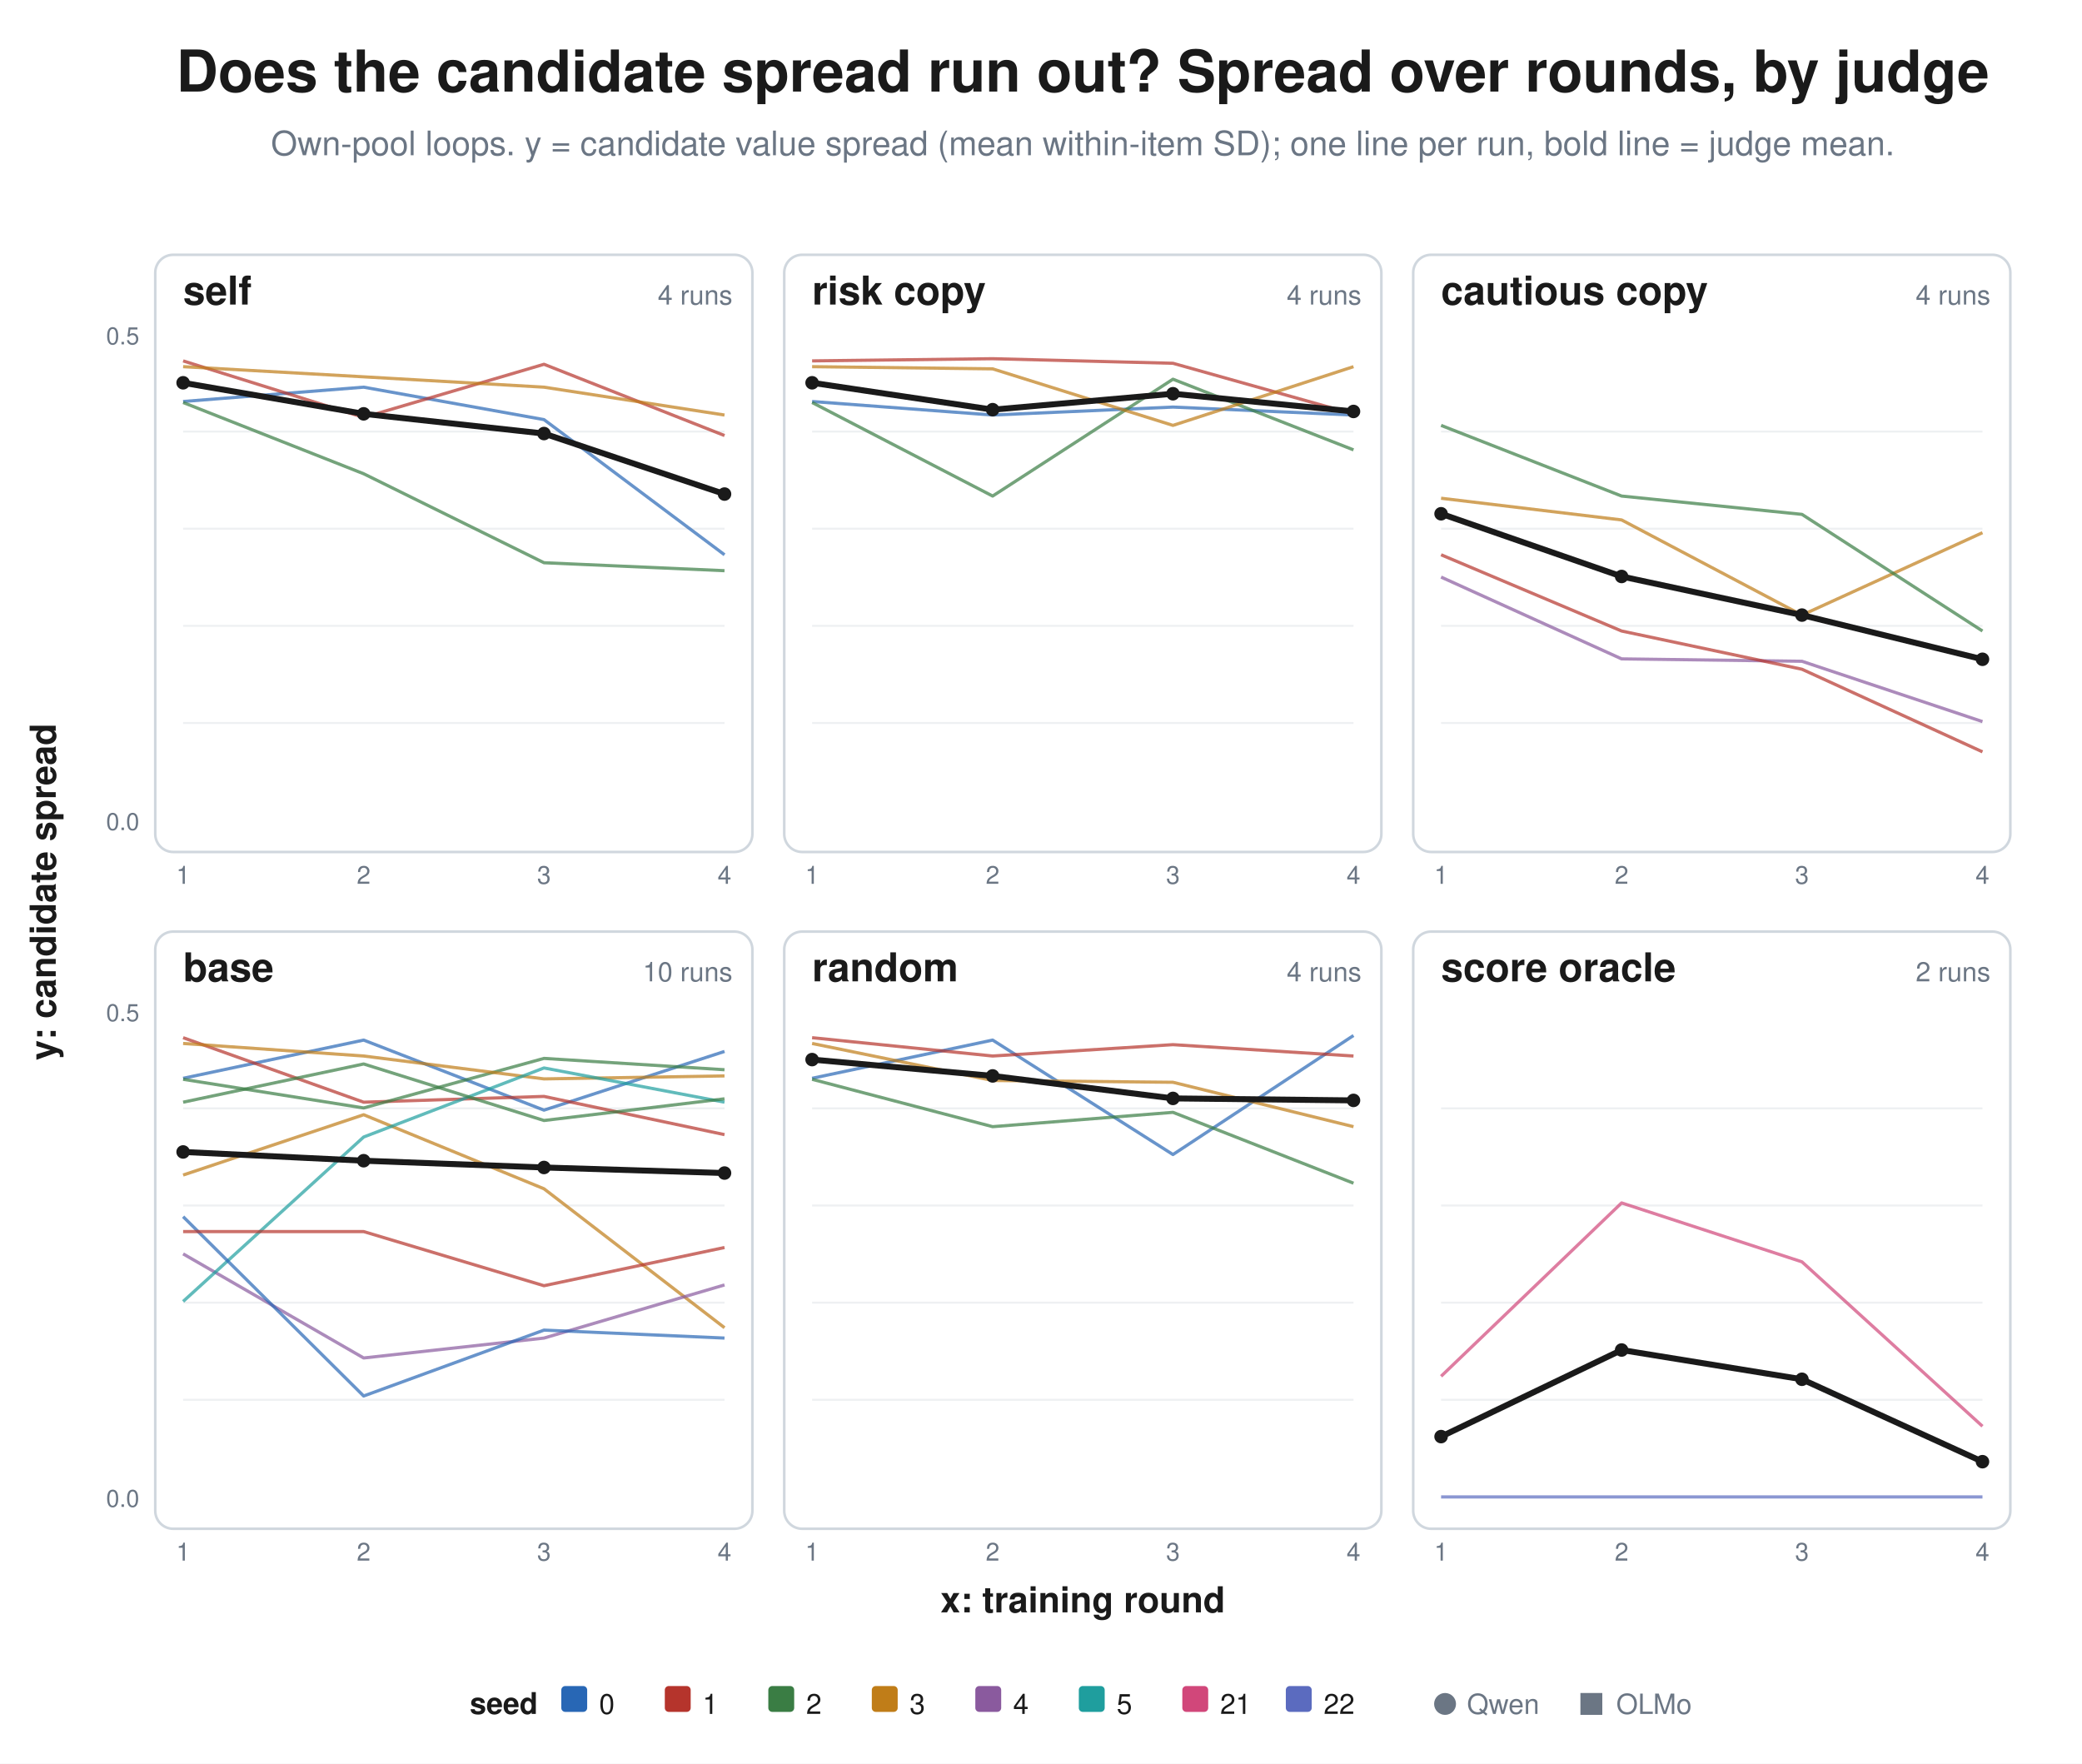
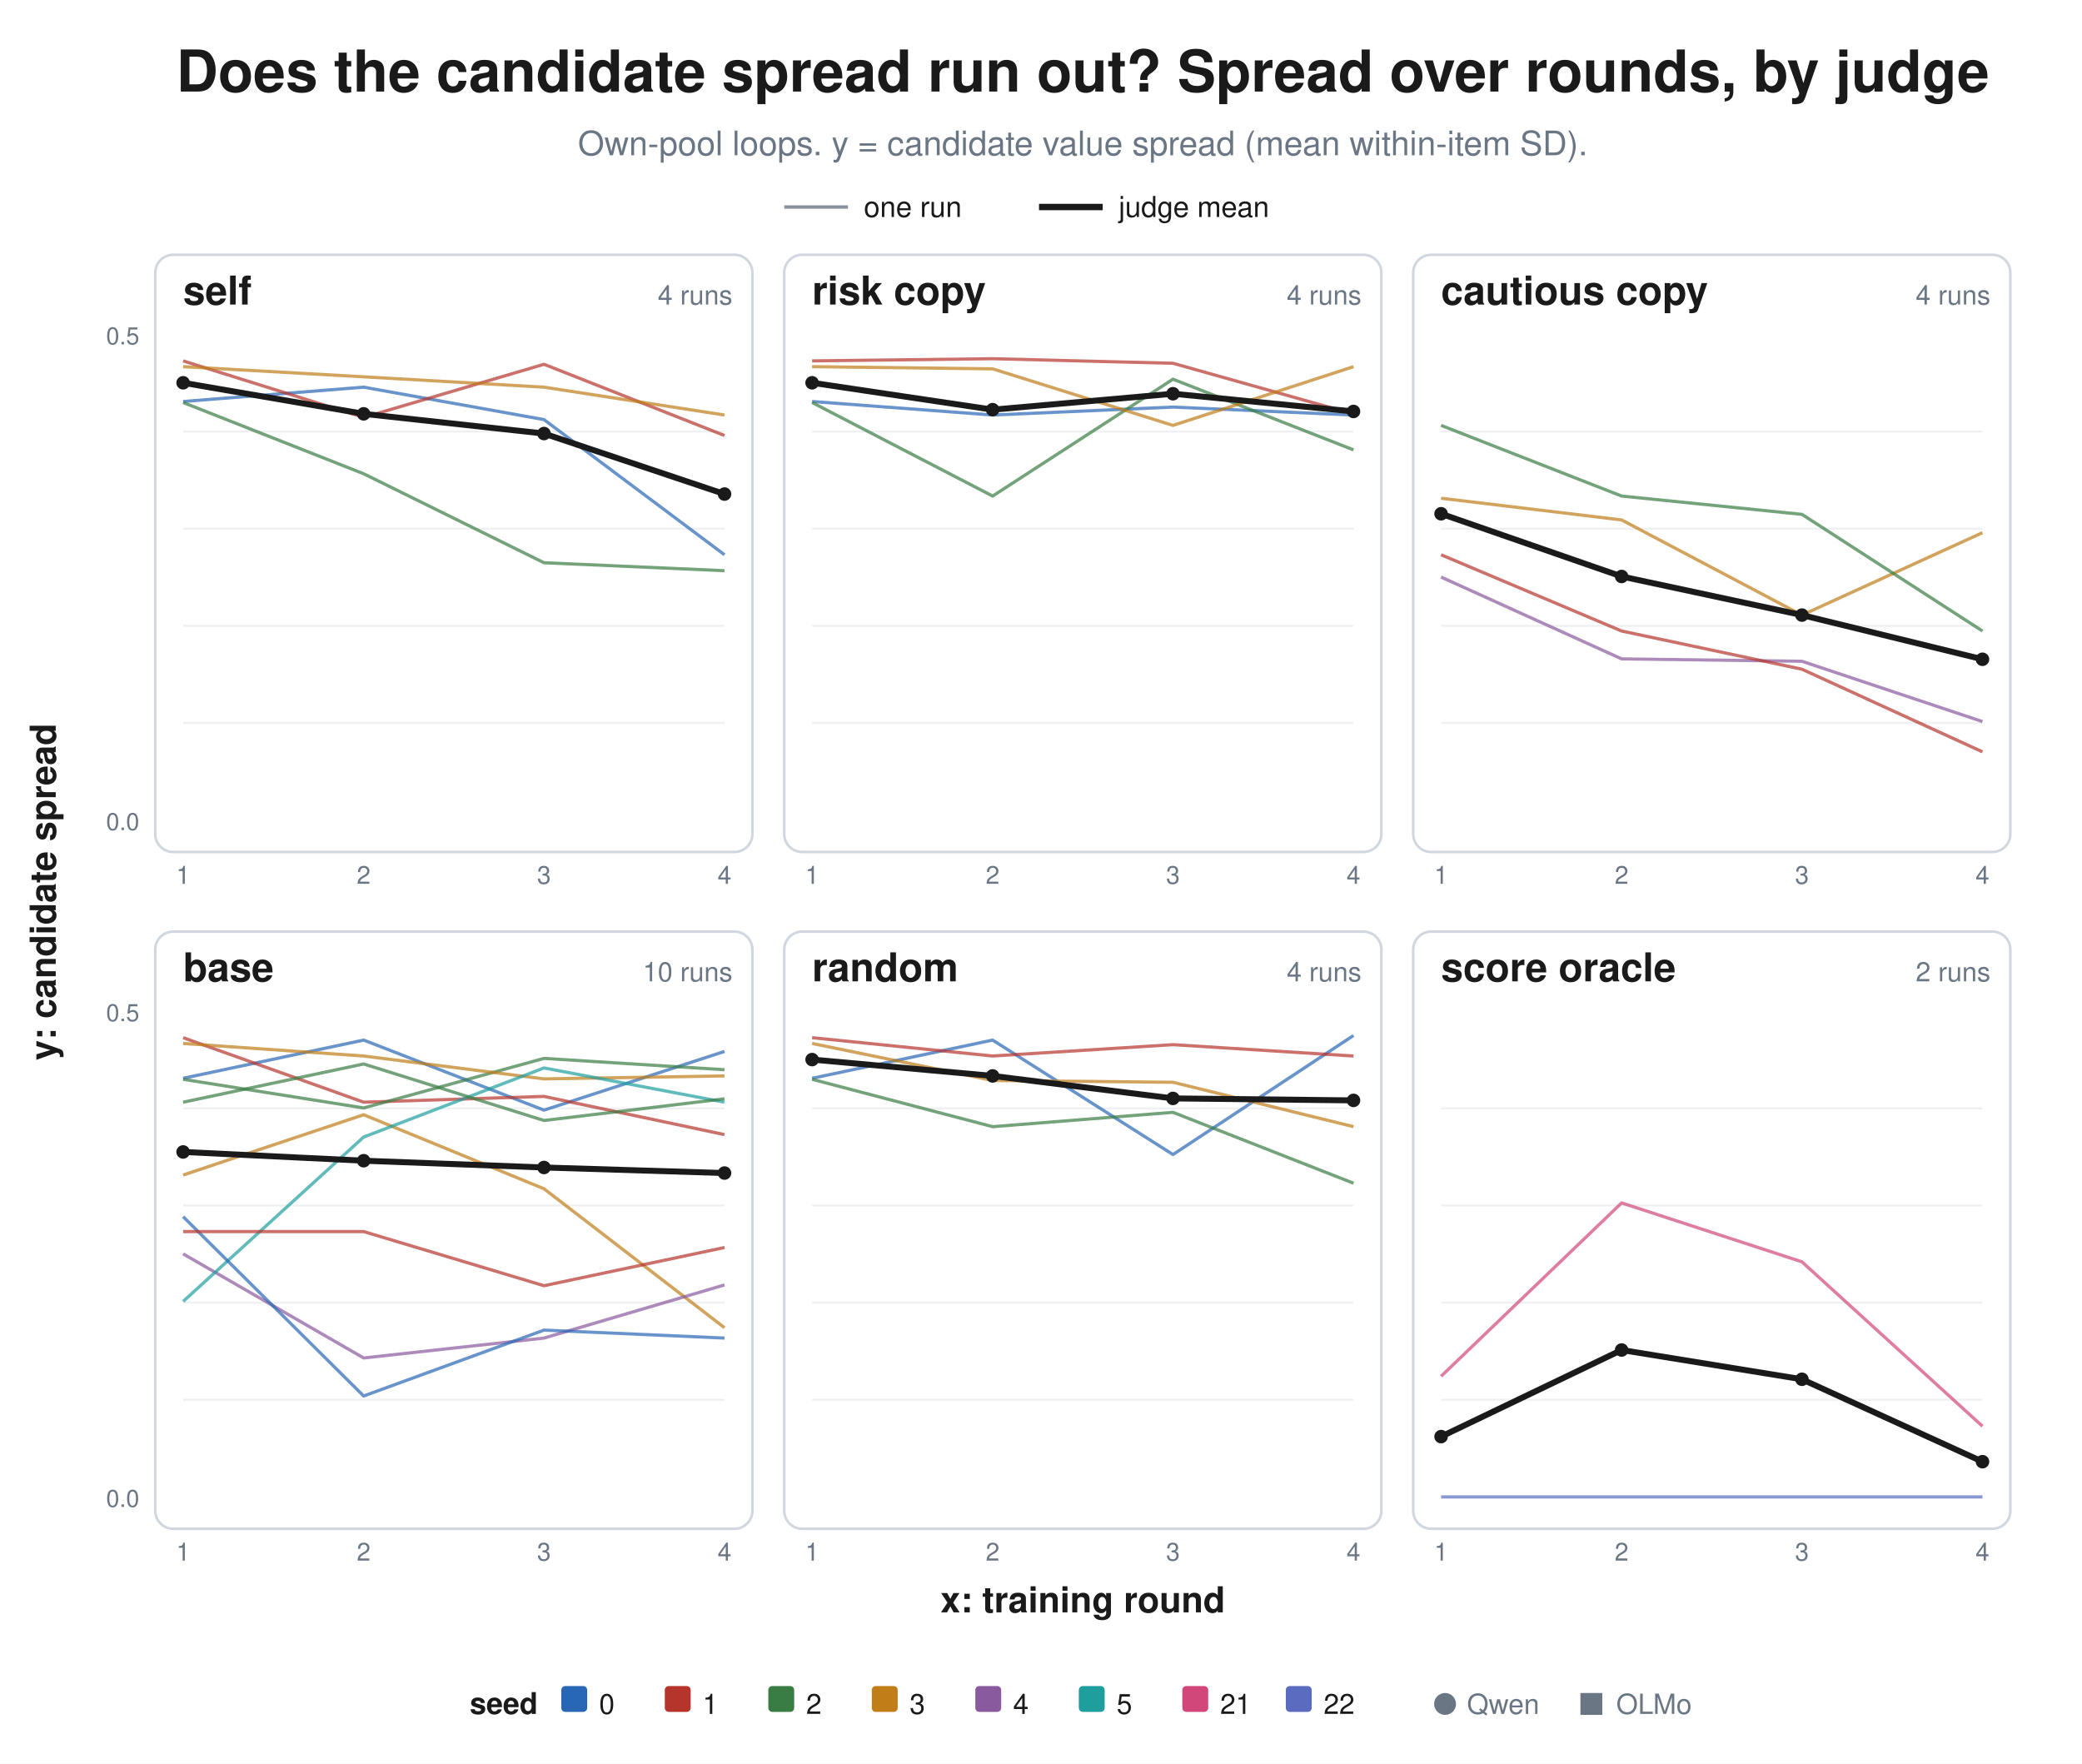
<svg xmlns="http://www.w3.org/2000/svg" viewBox="0 0 1046 886" font-family="Helvetica, Arial, sans-serif">
  <rect width="1046" height="886" fill="white" />
  <text x="544.0" y="46.0" text-anchor="middle" font-family="Helvetica, Arial, sans-serif" font-size="29" font-weight="bold" fill="#1a1a1a">Does the candidate spread run out? Spread over rounds, by judge</text>
-   <text x="544.0" y="78.0" text-anchor="middle" font-family="Helvetica, Arial, sans-serif" font-size="17" font-weight="normal" fill="#6b7684">Own-pool loops. y = candidate value spread (mean within-item SD); one line per run, bold line = judge mean.</text>
+   <text x="544.0" y="78.0" text-anchor="middle" font-family="Helvetica, Arial, sans-serif" font-size="17" font-weight="normal" fill="#6b7684">Own-pool loops. y = candidate value spread (mean within-item SD).</text>
+   <polyline points="394.0,104.0 426.0,104.0" fill="none" stroke="#6b7684" stroke-width="1.7" stroke-opacity="0.8" stroke-linejoin="round" />
+   <text x="434.0" y="109.0" text-anchor="start" font-family="Helvetica, Arial, sans-serif" font-size="14.5" font-weight="normal" fill="#1a1a1a">one run</text>
+   <polyline points="522.0,104.0 554.0,104.0" fill="none" stroke="#1a1a1a" stroke-width="3.2" stroke-opacity="1.0" stroke-linejoin="round" />
+   <text x="562.0" y="109.0" text-anchor="start" font-family="Helvetica, Arial, sans-serif" font-size="14.5" font-weight="normal" fill="#1a1a1a">judge mean</text>
  <rect x="78" y="128" width="300" height="300" rx="9" fill="white" stroke="#d0d7de" stroke-width="1.3" />
  <text x="92.0" y="153.0" text-anchor="start" font-family="Helvetica, Arial, sans-serif" font-size="20" font-weight="bold" fill="#1a1a1a">self</text>
  <text x="368.0" y="153.0" text-anchor="end" font-family="Helvetica, Arial, sans-serif" font-size="13.5" font-weight="normal" fill="#6b7684">4 runs</text>
  <line x1="92" y1="363.2" x2="364" y2="363.2" stroke="#eef0f2" stroke-width="1" />
  <line x1="92" y1="314.4" x2="364" y2="314.4" stroke="#eef0f2" stroke-width="1" />
  <line x1="92" y1="265.6" x2="364" y2="265.6" stroke="#eef0f2" stroke-width="1" />
  <line x1="92" y1="216.8" x2="364" y2="216.8" stroke="#eef0f2" stroke-width="1" />
  <polyline points="92.0,201.7 182.7,194.5 273.3,210.8 364.0,278.7" fill="none" stroke="#2867b5" stroke-width="1.6" stroke-opacity="0.7" stroke-linejoin="round" />
  <polyline points="92.0,181.3 182.7,209.7 273.3,183.0 364.0,218.8" fill="none" stroke="#b5342c" stroke-width="1.6" stroke-opacity="0.7" stroke-linejoin="round" />
  <polyline points="92.0,202.2 182.7,238.0 273.3,282.7 364.0,286.7" fill="none" stroke="#3a7d44" stroke-width="1.6" stroke-opacity="0.7" stroke-linejoin="round" />
  <polyline points="92.0,184.2 182.7,189.3 273.3,194.5 364.0,208.5" fill="none" stroke="#c07d18" stroke-width="1.6" stroke-opacity="0.7" stroke-linejoin="round" />
  <polyline points="92.0,192.3 182.7,207.9 273.3,217.8 364.0,248.2" fill="none" stroke="#1a1a1a" stroke-width="3.0" stroke-opacity="1.0" stroke-linejoin="round" />
  <circle cx="92.0" cy="192.3" r="3.4" fill="#1a1a1a" />
  <circle cx="182.7" cy="207.9" r="3.4" fill="#1a1a1a" />
  <circle cx="273.3" cy="217.8" r="3.4" fill="#1a1a1a" />
  <circle cx="364.0" cy="248.2" r="3.4" fill="#1a1a1a" />
  <rect x="394" y="128" width="300" height="300" rx="9" fill="white" stroke="#d0d7de" stroke-width="1.3" />
  <text x="408.0" y="153.0" text-anchor="start" font-family="Helvetica, Arial, sans-serif" font-size="20" font-weight="bold" fill="#1a1a1a">risk copy</text>
  <text x="684.0" y="153.0" text-anchor="end" font-family="Helvetica, Arial, sans-serif" font-size="13.5" font-weight="normal" fill="#6b7684">4 runs</text>
  <line x1="408" y1="363.2" x2="680" y2="363.2" stroke="#eef0f2" stroke-width="1" />
  <line x1="408" y1="314.4" x2="680" y2="314.4" stroke="#eef0f2" stroke-width="1" />
  <line x1="408" y1="265.6" x2="680" y2="265.6" stroke="#eef0f2" stroke-width="1" />
  <line x1="408" y1="216.8" x2="680" y2="216.8" stroke="#eef0f2" stroke-width="1" />
  <polyline points="408.0,201.7 498.7,208.5 589.3,204.5 680.0,208.5" fill="none" stroke="#2867b5" stroke-width="1.6" stroke-opacity="0.7" stroke-linejoin="round" />
  <polyline points="408.0,181.3 498.7,180.2 589.3,182.5 680.0,208.0" fill="none" stroke="#b5342c" stroke-width="1.6" stroke-opacity="0.7" stroke-linejoin="round" />
  <polyline points="408.0,202.2 498.7,249.2 589.3,190.5 680.0,226.0" fill="none" stroke="#3a7d44" stroke-width="1.6" stroke-opacity="0.7" stroke-linejoin="round" />
  <polyline points="408.0,184.2 498.7,185.3 589.3,213.7 680.0,184.2" fill="none" stroke="#c07d18" stroke-width="1.6" stroke-opacity="0.7" stroke-linejoin="round" />
  <polyline points="408.0,192.3 498.7,205.8 589.3,197.8 680.0,206.7" fill="none" stroke="#1a1a1a" stroke-width="3.0" stroke-opacity="1.0" stroke-linejoin="round" />
  <circle cx="408.0" cy="192.3" r="3.4" fill="#1a1a1a" />
  <circle cx="498.7" cy="205.8" r="3.4" fill="#1a1a1a" />
  <circle cx="589.3" cy="197.8" r="3.4" fill="#1a1a1a" />
  <circle cx="680.0" cy="206.7" r="3.4" fill="#1a1a1a" />
  <rect x="710" y="128" width="300" height="300" rx="9" fill="white" stroke="#d0d7de" stroke-width="1.3" />
  <text x="724.0" y="153.0" text-anchor="start" font-family="Helvetica, Arial, sans-serif" font-size="20" font-weight="bold" fill="#1a1a1a">cautious copy</text>
  <text x="1000.0" y="153.0" text-anchor="end" font-family="Helvetica, Arial, sans-serif" font-size="13.5" font-weight="normal" fill="#6b7684">4 runs</text>
  <line x1="724" y1="363.2" x2="996" y2="363.2" stroke="#eef0f2" stroke-width="1" />
  <line x1="724" y1="314.4" x2="996" y2="314.4" stroke="#eef0f2" stroke-width="1" />
  <line x1="724" y1="265.6" x2="996" y2="265.6" stroke="#eef0f2" stroke-width="1" />
  <line x1="724" y1="216.8" x2="996" y2="216.8" stroke="#eef0f2" stroke-width="1" />
  <polyline points="724.0,250.3 814.7,261.2 905.3,309.0 996.0,267.6" fill="none" stroke="#c07d18" stroke-width="1.6" stroke-opacity="0.7" stroke-linejoin="round" />
  <polyline points="724.0,289.9 814.7,331.0 905.3,332.2 996.0,362.5" fill="none" stroke="#8a5a9e" stroke-width="1.6" stroke-opacity="0.7" stroke-linejoin="round" />
  <polyline points="724.0,278.7 814.7,317.0 905.3,336.2 996.0,377.7" fill="none" stroke="#b5342c" stroke-width="1.6" stroke-opacity="0.7" stroke-linejoin="round" />
  <polyline points="724.0,213.7 814.7,249.2 905.3,258.4 996.0,317.0" fill="none" stroke="#3a7d44" stroke-width="1.6" stroke-opacity="0.7" stroke-linejoin="round" />
  <polyline points="724.0,258.1 814.7,289.6 905.3,309.0 996.0,331.2" fill="none" stroke="#1a1a1a" stroke-width="3.0" stroke-opacity="1.0" stroke-linejoin="round" />
  <circle cx="724.0" cy="258.1" r="3.4" fill="#1a1a1a" />
  <circle cx="814.7" cy="289.6" r="3.4" fill="#1a1a1a" />
  <circle cx="905.3" cy="309.0" r="3.4" fill="#1a1a1a" />
  <circle cx="996.0" cy="331.2" r="3.4" fill="#1a1a1a" />
  <rect x="78" y="468" width="300" height="300" rx="9" fill="white" stroke="#d0d7de" stroke-width="1.3" />
  <text x="92.0" y="493.0" text-anchor="start" font-family="Helvetica, Arial, sans-serif" font-size="20" font-weight="bold" fill="#1a1a1a">base</text>
  <text x="368.0" y="493.0" text-anchor="end" font-family="Helvetica, Arial, sans-serif" font-size="13.5" font-weight="normal" fill="#6b7684">10 runs</text>
  <line x1="92" y1="703.2" x2="364" y2="703.2" stroke="#eef0f2" stroke-width="1" />
  <line x1="92" y1="654.4" x2="364" y2="654.4" stroke="#eef0f2" stroke-width="1" />
  <line x1="92" y1="605.6" x2="364" y2="605.6" stroke="#eef0f2" stroke-width="1" />
  <line x1="92" y1="556.8" x2="364" y2="556.8" stroke="#eef0f2" stroke-width="1" />
  <polyline points="92.0,541.7 182.7,522.5 273.3,557.7 364.0,528.2" fill="none" stroke="#2867b5" stroke-width="1.6" stroke-opacity="0.7" stroke-linejoin="round" />
  <polyline points="92.0,521.3 182.7,553.7 273.3,550.8 364.0,570.0" fill="none" stroke="#b5342c" stroke-width="1.6" stroke-opacity="0.7" stroke-linejoin="round" />
  <polyline points="92.0,542.2 182.7,556.6 273.3,531.7 364.0,537.4" fill="none" stroke="#3a7d44" stroke-width="1.6" stroke-opacity="0.7" stroke-linejoin="round" />
  <polyline points="92.0,524.2 182.7,530.5 273.3,542.0 364.0,540.5" fill="none" stroke="#c07d18" stroke-width="1.6" stroke-opacity="0.7" stroke-linejoin="round" />
  <polyline points="92.0,590.3 182.7,560.0 273.3,597.2 364.0,667.0" fill="none" stroke="#c07d18" stroke-width="1.6" stroke-opacity="0.7" stroke-linejoin="round" />
  <polyline points="92.0,629.9 182.7,682.2 273.3,672.2 364.0,645.5" fill="none" stroke="#8a5a9e" stroke-width="1.6" stroke-opacity="0.7" stroke-linejoin="round" />
  <polyline points="92.0,653.8 182.7,571.2 273.3,536.5 364.0,553.7" fill="none" stroke="#1f9e9e" stroke-width="1.6" stroke-opacity="0.7" stroke-linejoin="round" />
  <polyline points="92.0,611.2 182.7,701.3 273.3,668.2 364.0,672.2" fill="none" stroke="#2867b5" stroke-width="1.6" stroke-opacity="0.7" stroke-linejoin="round" />
  <polyline points="92.0,618.7 182.7,618.7 273.3,645.9 364.0,626.7" fill="none" stroke="#b5342c" stroke-width="1.6" stroke-opacity="0.7" stroke-linejoin="round" />
  <polyline points="92.0,553.7 182.7,534.5 273.3,562.9 364.0,552.0" fill="none" stroke="#3a7d44" stroke-width="1.6" stroke-opacity="0.7" stroke-linejoin="round" />
  <polyline points="92.0,578.7 182.7,583.1 273.3,586.5 364.0,589.3" fill="none" stroke="#1a1a1a" stroke-width="3.0" stroke-opacity="1.0" stroke-linejoin="round" />
  <circle cx="92.0" cy="578.7" r="3.4" fill="#1a1a1a" />
  <circle cx="182.7" cy="583.1" r="3.4" fill="#1a1a1a" />
  <circle cx="273.3" cy="586.5" r="3.4" fill="#1a1a1a" />
  <circle cx="364.0" cy="589.3" r="3.4" fill="#1a1a1a" />
  <rect x="394" y="468" width="300" height="300" rx="9" fill="white" stroke="#d0d7de" stroke-width="1.3" />
  <text x="408.0" y="493.0" text-anchor="start" font-family="Helvetica, Arial, sans-serif" font-size="20" font-weight="bold" fill="#1a1a1a">random</text>
  <text x="684.0" y="493.0" text-anchor="end" font-family="Helvetica, Arial, sans-serif" font-size="13.5" font-weight="normal" fill="#6b7684">4 runs</text>
  <line x1="408" y1="703.2" x2="680" y2="703.2" stroke="#eef0f2" stroke-width="1" />
  <line x1="408" y1="654.4" x2="680" y2="654.4" stroke="#eef0f2" stroke-width="1" />
  <line x1="408" y1="605.6" x2="680" y2="605.6" stroke="#eef0f2" stroke-width="1" />
  <line x1="408" y1="556.8" x2="680" y2="556.8" stroke="#eef0f2" stroke-width="1" />
  <polyline points="408.0,541.7 498.7,522.5 589.3,580.0 680.0,520.2" fill="none" stroke="#2867b5" stroke-width="1.6" stroke-opacity="0.7" stroke-linejoin="round" />
  <polyline points="408.0,521.3 498.7,530.5 589.3,524.8 680.0,530.5" fill="none" stroke="#b5342c" stroke-width="1.6" stroke-opacity="0.7" stroke-linejoin="round" />
  <polyline points="408.0,542.2 498.7,566.0 589.3,558.8 680.0,594.4" fill="none" stroke="#3a7d44" stroke-width="1.6" stroke-opacity="0.7" stroke-linejoin="round" />
  <polyline points="408.0,524.2 498.7,542.8 589.3,543.7 680.0,566.0" fill="none" stroke="#c07d18" stroke-width="1.6" stroke-opacity="0.7" stroke-linejoin="round" />
  <polyline points="408.0,532.3 498.7,540.5 589.3,551.8 680.0,552.8" fill="none" stroke="#1a1a1a" stroke-width="3.0" stroke-opacity="1.0" stroke-linejoin="round" />
  <circle cx="408.0" cy="532.3" r="3.4" fill="#1a1a1a" />
  <circle cx="498.7" cy="540.5" r="3.4" fill="#1a1a1a" />
  <circle cx="589.3" cy="551.8" r="3.4" fill="#1a1a1a" />
  <circle cx="680.0" cy="552.8" r="3.4" fill="#1a1a1a" />
  <rect x="710" y="468" width="300" height="300" rx="9" fill="white" stroke="#d0d7de" stroke-width="1.3" />
  <text x="724.0" y="493.0" text-anchor="start" font-family="Helvetica, Arial, sans-serif" font-size="20" font-weight="bold" fill="#1a1a1a">score oracle</text>
  <text x="1000.0" y="493.0" text-anchor="end" font-family="Helvetica, Arial, sans-serif" font-size="13.5" font-weight="normal" fill="#6b7684">2 runs</text>
  <line x1="724" y1="703.2" x2="996" y2="703.2" stroke="#eef0f2" stroke-width="1" />
  <line x1="724" y1="654.4" x2="996" y2="654.4" stroke="#eef0f2" stroke-width="1" />
  <line x1="724" y1="605.6" x2="996" y2="605.6" stroke="#eef0f2" stroke-width="1" />
  <line x1="724" y1="556.8" x2="996" y2="556.8" stroke="#eef0f2" stroke-width="1" />
  <polyline points="724.0,691.4 814.7,604.3 905.3,633.9 996.0,716.5" fill="none" stroke="#d1477a" stroke-width="1.6" stroke-opacity="0.7" stroke-linejoin="round" />
  <polyline points="724.0,752.0 814.7,752.0 905.3,752.0 996.0,752.0" fill="none" stroke="#5b6bbf" stroke-width="1.6" stroke-opacity="0.7" stroke-linejoin="round" />
  <polyline points="724.0,721.7 814.7,678.2 905.3,692.9 996.0,734.3" fill="none" stroke="#1a1a1a" stroke-width="3.0" stroke-opacity="1.0" stroke-linejoin="round" />
  <circle cx="724.0" cy="721.7" r="3.4" fill="#1a1a1a" />
  <circle cx="814.7" cy="678.2" r="3.4" fill="#1a1a1a" />
  <circle cx="905.3" cy="692.9" r="3.4" fill="#1a1a1a" />
  <circle cx="996.0" cy="734.3" r="3.4" fill="#1a1a1a" />
  <text x="92.0" y="444.0" text-anchor="middle" font-family="Helvetica, Arial, sans-serif" font-size="12.5" font-weight="normal" fill="#6b7684">1</text>
  <text x="182.7" y="444.0" text-anchor="middle" font-family="Helvetica, Arial, sans-serif" font-size="12.5" font-weight="normal" fill="#6b7684">2</text>
  <text x="273.3" y="444.0" text-anchor="middle" font-family="Helvetica, Arial, sans-serif" font-size="12.5" font-weight="normal" fill="#6b7684">3</text>
  <text x="364.0" y="444.0" text-anchor="middle" font-family="Helvetica, Arial, sans-serif" font-size="12.5" font-weight="normal" fill="#6b7684">4</text>
  <text x="408.0" y="444.0" text-anchor="middle" font-family="Helvetica, Arial, sans-serif" font-size="12.5" font-weight="normal" fill="#6b7684">1</text>
  <text x="498.7" y="444.0" text-anchor="middle" font-family="Helvetica, Arial, sans-serif" font-size="12.5" font-weight="normal" fill="#6b7684">2</text>
  <text x="589.3" y="444.0" text-anchor="middle" font-family="Helvetica, Arial, sans-serif" font-size="12.5" font-weight="normal" fill="#6b7684">3</text>
  <text x="680.0" y="444.0" text-anchor="middle" font-family="Helvetica, Arial, sans-serif" font-size="12.5" font-weight="normal" fill="#6b7684">4</text>
  <text x="724.0" y="444.0" text-anchor="middle" font-family="Helvetica, Arial, sans-serif" font-size="12.5" font-weight="normal" fill="#6b7684">1</text>
  <text x="814.7" y="444.0" text-anchor="middle" font-family="Helvetica, Arial, sans-serif" font-size="12.5" font-weight="normal" fill="#6b7684">2</text>
  <text x="905.3" y="444.0" text-anchor="middle" font-family="Helvetica, Arial, sans-serif" font-size="12.5" font-weight="normal" fill="#6b7684">3</text>
  <text x="996.0" y="444.0" text-anchor="middle" font-family="Helvetica, Arial, sans-serif" font-size="12.5" font-weight="normal" fill="#6b7684">4</text>
  <text x="92.0" y="784.0" text-anchor="middle" font-family="Helvetica, Arial, sans-serif" font-size="12.5" font-weight="normal" fill="#6b7684">1</text>
  <text x="182.7" y="784.0" text-anchor="middle" font-family="Helvetica, Arial, sans-serif" font-size="12.5" font-weight="normal" fill="#6b7684">2</text>
  <text x="273.3" y="784.0" text-anchor="middle" font-family="Helvetica, Arial, sans-serif" font-size="12.5" font-weight="normal" fill="#6b7684">3</text>
  <text x="364.0" y="784.0" text-anchor="middle" font-family="Helvetica, Arial, sans-serif" font-size="12.5" font-weight="normal" fill="#6b7684">4</text>
  <text x="408.0" y="784.0" text-anchor="middle" font-family="Helvetica, Arial, sans-serif" font-size="12.5" font-weight="normal" fill="#6b7684">1</text>
  <text x="498.7" y="784.0" text-anchor="middle" font-family="Helvetica, Arial, sans-serif" font-size="12.5" font-weight="normal" fill="#6b7684">2</text>
  <text x="589.3" y="784.0" text-anchor="middle" font-family="Helvetica, Arial, sans-serif" font-size="12.5" font-weight="normal" fill="#6b7684">3</text>
  <text x="680.0" y="784.0" text-anchor="middle" font-family="Helvetica, Arial, sans-serif" font-size="12.5" font-weight="normal" fill="#6b7684">4</text>
  <text x="724.0" y="784.0" text-anchor="middle" font-family="Helvetica, Arial, sans-serif" font-size="12.5" font-weight="normal" fill="#6b7684">1</text>
  <text x="814.7" y="784.0" text-anchor="middle" font-family="Helvetica, Arial, sans-serif" font-size="12.5" font-weight="normal" fill="#6b7684">2</text>
  <text x="905.3" y="784.0" text-anchor="middle" font-family="Helvetica, Arial, sans-serif" font-size="12.5" font-weight="normal" fill="#6b7684">3</text>
  <text x="996.0" y="784.0" text-anchor="middle" font-family="Helvetica, Arial, sans-serif" font-size="12.5" font-weight="normal" fill="#6b7684">4</text>
  <text x="544.0" y="810.0" text-anchor="middle" font-family="Helvetica, Arial, sans-serif" font-size="18" font-weight="bold" fill="#1a1a1a">x:  training round</text>
  <text x="70.0" y="173.0" text-anchor="end" font-family="Helvetica, Arial, sans-serif" font-size="12" font-weight="normal" fill="#6b7684">0.5</text>
  <text x="70.0" y="417.0" text-anchor="end" font-family="Helvetica, Arial, sans-serif" font-size="12" font-weight="normal" fill="#6b7684">0.0</text>
  <text x="70.0" y="513.0" text-anchor="end" font-family="Helvetica, Arial, sans-serif" font-size="12" font-weight="normal" fill="#6b7684">0.5</text>
  <text x="70.0" y="757.0" text-anchor="end" font-family="Helvetica, Arial, sans-serif" font-size="12" font-weight="normal" fill="#6b7684">0.0</text>
  <text x="28" y="448.0" text-anchor="middle" font-family="Helvetica, Arial, sans-serif" font-size="18" font-weight="bold" fill="#1a1a1a" transform="rotate(-90 28 448.0)">y:  candidate spread</text>
  <text x="236.0" y="861.0" text-anchor="start" font-family="Helvetica, Arial, sans-serif" font-size="15" font-weight="bold" fill="#1a1a1a">seed</text>
  <rect x="282.0" y="847.0" width="13" height="13" rx="2" fill="#2867b5" />
  <text x="301.0" y="861.0" text-anchor="start" font-family="Helvetica, Arial, sans-serif" font-size="14" font-weight="normal" fill="#1a1a1a">0</text>
  <rect x="334.0" y="847.0" width="13" height="13" rx="2" fill="#b5342c" />
  <text x="353.0" y="861.0" text-anchor="start" font-family="Helvetica, Arial, sans-serif" font-size="14" font-weight="normal" fill="#1a1a1a">1</text>
  <rect x="386.0" y="847.0" width="13" height="13" rx="2" fill="#3a7d44" />
  <text x="405.0" y="861.0" text-anchor="start" font-family="Helvetica, Arial, sans-serif" font-size="14" font-weight="normal" fill="#1a1a1a">2</text>
  <rect x="438.0" y="847.0" width="13" height="13" rx="2" fill="#c07d18" />
  <text x="457.0" y="861.0" text-anchor="start" font-family="Helvetica, Arial, sans-serif" font-size="14" font-weight="normal" fill="#1a1a1a">3</text>
  <rect x="490.0" y="847.0" width="13" height="13" rx="2" fill="#8a5a9e" />
  <text x="509.0" y="861.0" text-anchor="start" font-family="Helvetica, Arial, sans-serif" font-size="14" font-weight="normal" fill="#1a1a1a">4</text>
  <rect x="542.0" y="847.0" width="13" height="13" rx="2" fill="#1f9e9e" />
  <text x="561.0" y="861.0" text-anchor="start" font-family="Helvetica, Arial, sans-serif" font-size="14" font-weight="normal" fill="#1a1a1a">5</text>
  <rect x="594.0" y="847.0" width="13" height="13" rx="2" fill="#d1477a" />
  <text x="613.0" y="861.0" text-anchor="start" font-family="Helvetica, Arial, sans-serif" font-size="14" font-weight="normal" fill="#1a1a1a">21</text>
  <rect x="646.0" y="847.0" width="13" height="13" rx="2" fill="#5b6bbf" />
  <text x="665.0" y="861.0" text-anchor="start" font-family="Helvetica, Arial, sans-serif" font-size="14" font-weight="normal" fill="#1a1a1a">22</text>
  <circle cx="726.0" cy="856.0" r="5.5" fill="#6b7684" />
  <text x="737.0" y="861.0" text-anchor="start" font-family="Helvetica, Arial, sans-serif" font-size="14" font-weight="normal" fill="#6b7684">Qwen</text>
  <rect x="794.0" y="850.5" width="11" height="11" fill="#6b7684" />
  <text x="812.0" y="861.0" text-anchor="start" font-family="Helvetica, Arial, sans-serif" font-size="14" font-weight="normal" fill="#6b7684">OLMo</text>
</svg>
